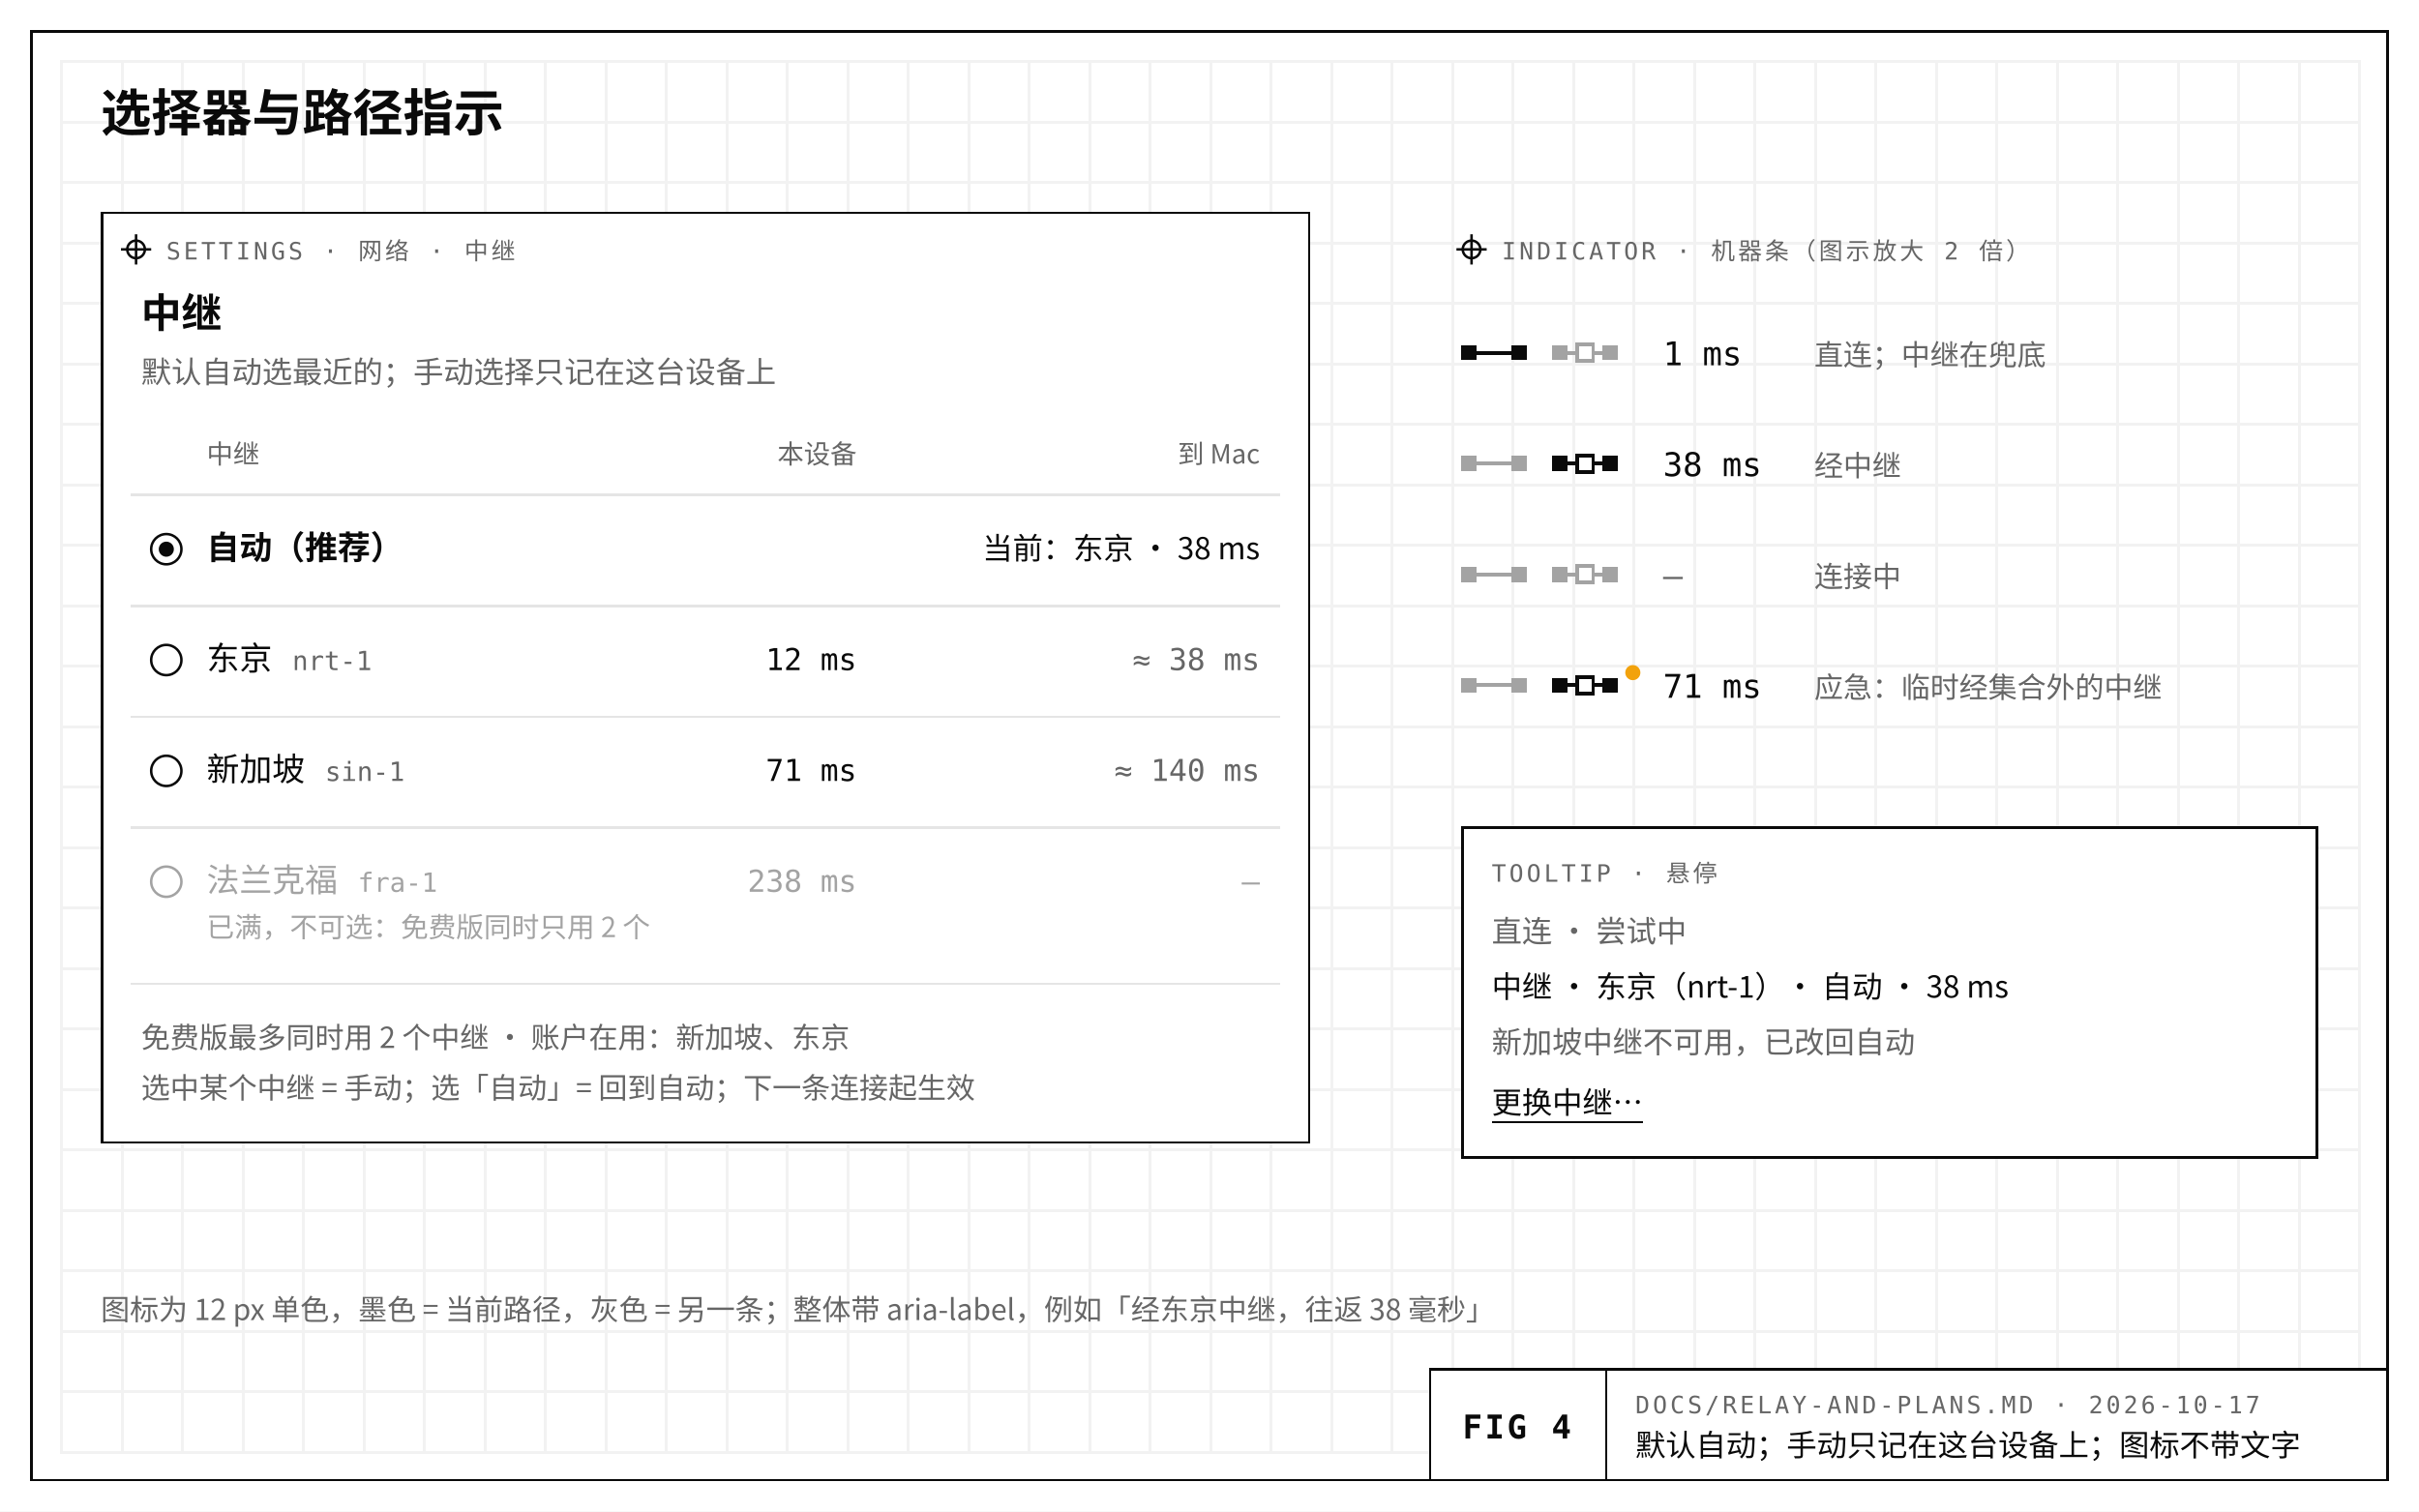
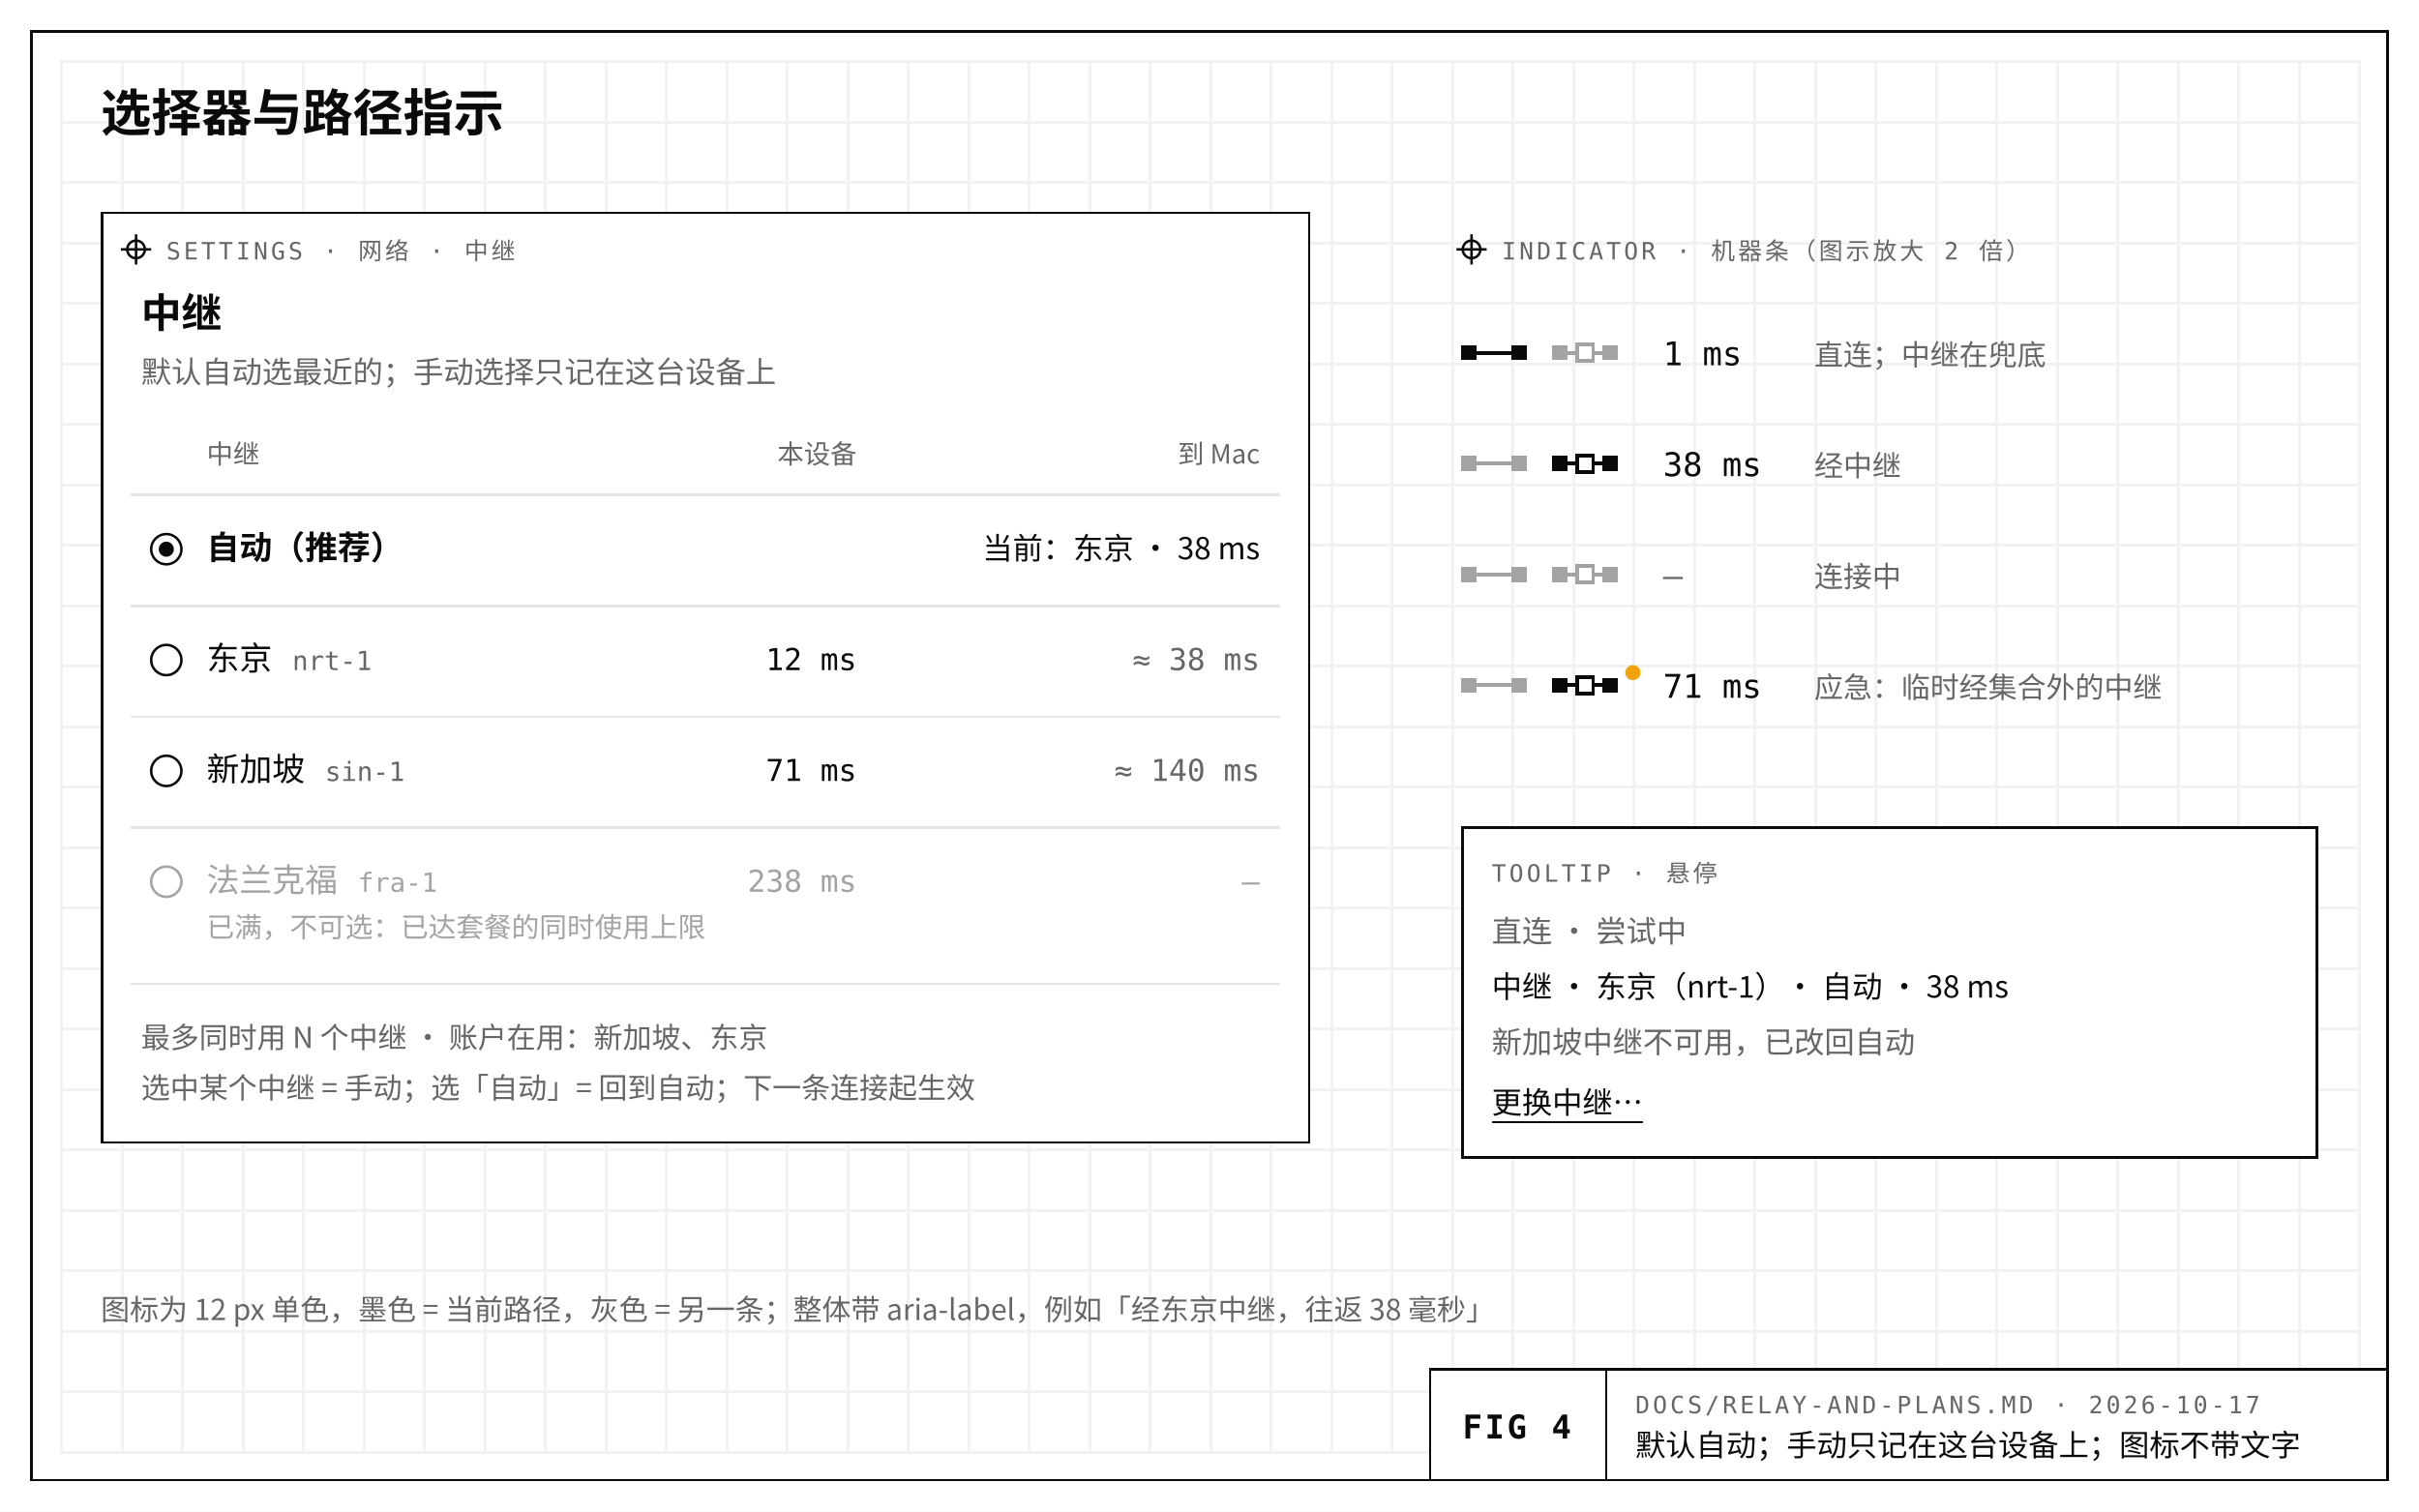
<svg xmlns="http://www.w3.org/2000/svg" width="960" height="600" viewBox="0 0 960 600">
  <defs>
    <marker id="a-ink" viewBox="0 0 8 8" refX="7" refY="4" markerWidth="3.5" markerHeight="3.5" orient="auto-start-reverse" markerUnits="strokeWidth">
      <path d="M0 0L8 4L0 8z" fill="#0a0a0a" />
    </marker>
    <marker id="a-faint" viewBox="0 0 8 8" refX="7" refY="4" markerWidth="3.5" markerHeight="3.5" orient="auto-start-reverse" markerUnits="strokeWidth">
      <path d="M0 0L8 4L0 8z" fill="#a3a3a3" />
    </marker>
    <marker id="a-ok" viewBox="0 0 8 8" refX="7" refY="4" markerWidth="3.5" markerHeight="3.5" orient="auto-start-reverse" markerUnits="strokeWidth">
      <path d="M0 0L8 4L0 8z" fill="#128a3c" />
    </marker>
    <marker id="a-muted" viewBox="0 0 8 8" refX="7" refY="4" markerWidth="3.5" markerHeight="3.5" orient="auto-start-reverse" markerUnits="strokeWidth">
      <path d="M0 0L8 4L0 8z" fill="#666666" />
    </marker>
  </defs>
  <rect width="960" height="600" fill="#ffffff" />
  <path d="M24.5 24V576M48.5 24V576M72.5 24V576M96.5 24V576M120.5 24V576M144.5 24V576M168.5 24V576M192.5 24V576M216.5 24V576M240.5 24V576M264.5 24V576M288.5 24V576M312.5 24V576M336.5 24V576M360.5 24V576M384.5 24V576M408.5 24V576M432.5 24V576M456.5 24V576M480.5 24V576M504.5 24V576M528.5 24V576M552.5 24V576M576.5 24V576M600.5 24V576M624.5 24V576M648.5 24V576M672.5 24V576M696.5 24V576M720.5 24V576M744.5 24V576M768.5 24V576M792.5 24V576M816.5 24V576M840.5 24V576M864.5 24V576M888.5 24V576M912.5 24V576M936.5 24V576M24 24.5H936M24 48.5H936M24 72.5H936M24 96.5H936M24 120.5H936M24 144.5H936M24 168.5H936M24 192.5H936M24 216.5H936M24 240.5H936M24 264.5H936M24 288.5H936M24 312.5H936M24 336.5H936M24 360.5H936M24 384.5H936M24 408.5H936M24 432.5H936M24 456.5H936M24 480.5H936M24 504.5H936M24 528.5H936M24 552.5H936M24 576.5H936" stroke="#f2f2f2" stroke-width="1" shape-rendering="crispEdges" />
  <rect x="12.5" y="12.5" width="935" height="575" fill="none" stroke="#0a0a0a" stroke-width="1" shape-rendering="crispEdges" />
  <rect x="567.5" y="543.5" width="380" height="44" fill="#ffffff" stroke="#0a0a0a" stroke-width="1" shape-rendering="crispEdges" />
  <path d="M637.5 543V587" stroke="#0a0a0a" stroke-width="1" shape-rendering="crispEdges" />
  <rect x="40.5" y="84.5" width="479" height="369" fill="#ffffff" stroke="#0a0a0a" stroke-width="1" shape-rendering="crispEdges" />
  <g stroke="#0a0a0a" stroke-width="1" fill="none" shape-rendering="geometricPrecision">
    <circle cx="54" cy="99" r="3.5" />
    <path d="M48 99H60M54 93V105" />
  </g>
  <text x="66" y="103" font-family="ui-monospace, 'SF Mono', SFMono-Regular, Menlo, Consolas, monospace" font-size="9.5" font-weight="400" fill="#666666" text-anchor="start" letter-spacing="1.2">SETTINGS · 网络 · 中继</text>
  <text x="56" y="130" font-family="ui-sans-serif, -apple-system, 'PingFang SC', 'Hiragino Sans GB', 'Noto Sans CJK SC', 'Microsoft YaHei', sans-serif" font-size="16" font-weight="600" fill="#0a0a0a" text-anchor="start">中继</text>
  <text x="56" y="152" font-family="ui-sans-serif, -apple-system, 'PingFang SC', 'Hiragino Sans GB', 'Noto Sans CJK SC', 'Microsoft YaHei', sans-serif" font-size="12" font-weight="400" fill="#666666" text-anchor="start">默认自动选最近的；手动选择只记在这台设备上</text>
  <text x="82" y="184" font-family="ui-monospace, 'SF Mono', SFMono-Regular, Menlo, Consolas, monospace" font-size="10.5" font-weight="400" fill="#666666" text-anchor="start">中继</text>
  <text x="340" y="184" font-family="ui-sans-serif, -apple-system, 'PingFang SC', 'Hiragino Sans GB', 'Noto Sans CJK SC', 'Microsoft YaHei', sans-serif" font-size="10.5" font-weight="400" fill="#666666" text-anchor="end">本设备</text>
  <text x="500" y="184" font-family="ui-sans-serif, -apple-system, 'PingFang SC', 'Hiragino Sans GB', 'Noto Sans CJK SC', 'Microsoft YaHei', sans-serif" font-size="10.5" font-weight="400" fill="#666666" text-anchor="end">到 Mac</text>
  <path d="M52 196.5H508" stroke="#e5e5e5" stroke-width="1" shape-rendering="crispEdges" />
  <circle cx="66" cy="218" r="6" fill="#ffffff" stroke="#0a0a0a" stroke-width="1" shape-rendering="geometricPrecision" />
  <circle cx="66" cy="218" r="3" fill="#0a0a0a" shape-rendering="geometricPrecision" />
  <text x="82" y="222" font-family="ui-sans-serif, -apple-system, 'PingFang SC', 'Hiragino Sans GB', 'Noto Sans CJK SC', 'Microsoft YaHei', sans-serif" font-size="13" font-weight="600" fill="#0a0a0a" text-anchor="start">自动（推荐）</text>
  <text x="500" y="222" font-family="ui-sans-serif, -apple-system, 'PingFang SC', 'Hiragino Sans GB', 'Noto Sans CJK SC', 'Microsoft YaHei', sans-serif" font-size="12" font-weight="400" fill="#0a0a0a" text-anchor="end">当前：东京 · 38 ms</text>
  <path d="M52 240.5H508" stroke="#e5e5e5" stroke-width="1" shape-rendering="crispEdges" />
  <circle cx="66" cy="262" r="6" fill="#ffffff" stroke="#0a0a0a" stroke-width="1" shape-rendering="geometricPrecision" />
  <text x="82" y="266" font-family="ui-sans-serif, -apple-system, 'PingFang SC', 'Hiragino Sans GB', 'Noto Sans CJK SC', 'Microsoft YaHei', sans-serif" font-size="13" font-weight="400" fill="#0a0a0a" text-anchor="start">东京</text>
  <text x="116" y="266" font-family="ui-monospace, 'SF Mono', SFMono-Regular, Menlo, Consolas, monospace" font-size="10.5" font-weight="400" fill="#666666" text-anchor="start">nrt-1</text>
  <text x="340" y="266" font-family="ui-monospace, 'SF Mono', SFMono-Regular, Menlo, Consolas, monospace" font-size="12" font-weight="400" fill="#0a0a0a" text-anchor="end">12 ms</text>
  <text x="500" y="266" font-family="ui-monospace, 'SF Mono', SFMono-Regular, Menlo, Consolas, monospace" font-size="12" font-weight="400" fill="#666666" text-anchor="end">≈ 38 ms</text>
  <path d="M52 284.5H508" stroke="#e5e5e5" stroke-width="1" shape-rendering="crispEdges" />
  <circle cx="66" cy="306" r="6" fill="#ffffff" stroke="#0a0a0a" stroke-width="1" shape-rendering="geometricPrecision" />
  <text x="82" y="310" font-family="ui-sans-serif, -apple-system, 'PingFang SC', 'Hiragino Sans GB', 'Noto Sans CJK SC', 'Microsoft YaHei', sans-serif" font-size="13" font-weight="400" fill="#0a0a0a" text-anchor="start">新加坡</text>
  <text x="129" y="310" font-family="ui-monospace, 'SF Mono', SFMono-Regular, Menlo, Consolas, monospace" font-size="10.5" font-weight="400" fill="#666666" text-anchor="start">sin-1</text>
  <text x="340" y="310" font-family="ui-monospace, 'SF Mono', SFMono-Regular, Menlo, Consolas, monospace" font-size="12" font-weight="400" fill="#0a0a0a" text-anchor="end">71 ms</text>
  <text x="500" y="310" font-family="ui-monospace, 'SF Mono', SFMono-Regular, Menlo, Consolas, monospace" font-size="12" font-weight="400" fill="#666666" text-anchor="end">≈ 140 ms</text>
  <path d="M52 328.5H508" stroke="#e5e5e5" stroke-width="1" shape-rendering="crispEdges" />
  <circle cx="66" cy="350" r="6" fill="#ffffff" stroke="#a3a3a3" stroke-width="1" shape-rendering="geometricPrecision" />
  <text x="82" y="354" font-family="ui-sans-serif, -apple-system, 'PingFang SC', 'Hiragino Sans GB', 'Noto Sans CJK SC', 'Microsoft YaHei', sans-serif" font-size="13" font-weight="400" fill="#a3a3a3" text-anchor="start">法兰克福</text>
  <text x="142" y="354" font-family="ui-monospace, 'SF Mono', SFMono-Regular, Menlo, Consolas, monospace" font-size="10.5" font-weight="400" fill="#a3a3a3" text-anchor="start">fra-1</text>
  <text x="340" y="354" font-family="ui-monospace, 'SF Mono', SFMono-Regular, Menlo, Consolas, monospace" font-size="12" font-weight="400" fill="#a3a3a3" text-anchor="end">238 ms</text>
  <text x="500" y="354" font-family="ui-monospace, 'SF Mono', SFMono-Regular, Menlo, Consolas, monospace" font-size="12" font-weight="400" fill="#a3a3a3" text-anchor="end">—</text>
-   <text x="82" y="372" font-family="ui-sans-serif, -apple-system, 'PingFang SC', 'Hiragino Sans GB', 'Noto Sans CJK SC', 'Microsoft YaHei', sans-serif" font-size="11" font-weight="400" fill="#a3a3a3" text-anchor="start">已满，不可选：免费版同时只用 2 个</text>
+   <text x="82" y="372" font-family="ui-sans-serif, -apple-system, 'PingFang SC', 'Hiragino Sans GB', 'Noto Sans CJK SC', 'Microsoft YaHei', sans-serif" font-size="11" font-weight="400" fill="#a3a3a3" text-anchor="start">已满，不可选：已达套餐的同时使用上限</text>
  <path d="M52 390.5H508" stroke="#e5e5e5" stroke-width="1" shape-rendering="crispEdges" />
-   <text x="56" y="416" font-family="ui-sans-serif, -apple-system, 'PingFang SC', 'Hiragino Sans GB', 'Noto Sans CJK SC', 'Microsoft YaHei', sans-serif" font-size="11.5" font-weight="400" fill="#666666" text-anchor="start">免费版最多同时用 2 个中继 · 账户在用：新加坡、东京</text>
+   <text x="56" y="416" font-family="ui-sans-serif, -apple-system, 'PingFang SC', 'Hiragino Sans GB', 'Noto Sans CJK SC', 'Microsoft YaHei', sans-serif" font-size="11.5" font-weight="400" fill="#666666" text-anchor="start">最多同时用 N 个中继 · 账户在用：新加坡、东京</text>
  <text x="56" y="436" font-family="ui-sans-serif, -apple-system, 'PingFang SC', 'Hiragino Sans GB', 'Noto Sans CJK SC', 'Microsoft YaHei', sans-serif" font-size="11.5" font-weight="400" fill="#666666" text-anchor="start">选中某个中继 = 手动；选「自动」= 回到自动；下一条连接起生效</text>
  <g stroke="#0a0a0a" stroke-width="1" fill="none" shape-rendering="geometricPrecision">
    <circle cx="584" cy="99" r="3.5" />
    <path d="M578 99H590M584 93V105" />
  </g>
  <text x="596" y="103" font-family="ui-monospace, 'SF Mono', SFMono-Regular, Menlo, Consolas, monospace" font-size="9.5" font-weight="400" fill="#666666" text-anchor="start" letter-spacing="1.2">INDICATOR · 机器条（图示放大 2 倍）</text>
  <g shape-rendering="crispEdges">
    <rect x="580" y="137" width="6" height="6" fill="#0a0a0a" />
    <rect x="600" y="137" width="6" height="6" fill="#0a0a0a" />
    <path d="M586 140H600" stroke="#0a0a0a" stroke-width="1.5" />
  </g>
  <g shape-rendering="crispEdges">
    <rect x="616" y="137" width="6" height="6" fill="#a3a3a3" />
    <rect x="636" y="137" width="6" height="6" fill="#a3a3a3" />
    <path d="M622 140H636" stroke="#a3a3a3" stroke-width="1.5" />
    <rect x="625.75" y="136.75" width="6.5" height="6.5" fill="#ffffff" stroke="#a3a3a3" stroke-width="1.5" />
  </g>
  <text x="660" y="145" font-family="ui-monospace, 'SF Mono', SFMono-Regular, Menlo, Consolas, monospace" font-size="13" font-weight="400" fill="#0a0a0a" text-anchor="start">1 ms</text>
  <text x="720" y="145" font-family="ui-sans-serif, -apple-system, 'PingFang SC', 'Hiragino Sans GB', 'Noto Sans CJK SC', 'Microsoft YaHei', sans-serif" font-size="11.5" font-weight="400" fill="#666666" text-anchor="start">直连；中继在兜底</text>
  <g shape-rendering="crispEdges">
    <rect x="580" y="181" width="6" height="6" fill="#a3a3a3" />
    <rect x="600" y="181" width="6" height="6" fill="#a3a3a3" />
    <path d="M586 184H600" stroke="#a3a3a3" stroke-width="1.5" />
  </g>
  <g shape-rendering="crispEdges">
    <rect x="616" y="181" width="6" height="6" fill="#0a0a0a" />
    <rect x="636" y="181" width="6" height="6" fill="#0a0a0a" />
    <path d="M622 184H636" stroke="#0a0a0a" stroke-width="1.5" />
    <rect x="625.75" y="180.75" width="6.5" height="6.5" fill="#ffffff" stroke="#0a0a0a" stroke-width="1.5" />
  </g>
  <text x="660" y="189" font-family="ui-monospace, 'SF Mono', SFMono-Regular, Menlo, Consolas, monospace" font-size="13" font-weight="400" fill="#0a0a0a" text-anchor="start">38 ms</text>
  <text x="720" y="189" font-family="ui-sans-serif, -apple-system, 'PingFang SC', 'Hiragino Sans GB', 'Noto Sans CJK SC', 'Microsoft YaHei', sans-serif" font-size="11.5" font-weight="400" fill="#666666" text-anchor="start">经中继</text>
  <g shape-rendering="crispEdges">
    <rect x="580" y="225" width="6" height="6" fill="#a3a3a3" />
    <rect x="600" y="225" width="6" height="6" fill="#a3a3a3" />
    <path d="M586 228H600" stroke="#a3a3a3" stroke-width="1.5" />
  </g>
  <g shape-rendering="crispEdges">
    <rect x="616" y="225" width="6" height="6" fill="#a3a3a3" />
    <rect x="636" y="225" width="6" height="6" fill="#a3a3a3" />
    <path d="M622 228H636" stroke="#a3a3a3" stroke-width="1.5" />
    <rect x="625.75" y="224.75" width="6.5" height="6.5" fill="#ffffff" stroke="#a3a3a3" stroke-width="1.5" />
  </g>
  <text x="660" y="233" font-family="ui-monospace, 'SF Mono', SFMono-Regular, Menlo, Consolas, monospace" font-size="13" font-weight="400" fill="#666666" text-anchor="start">—</text>
  <text x="720" y="233" font-family="ui-sans-serif, -apple-system, 'PingFang SC', 'Hiragino Sans GB', 'Noto Sans CJK SC', 'Microsoft YaHei', sans-serif" font-size="11.5" font-weight="400" fill="#666666" text-anchor="start">连接中</text>
  <g shape-rendering="crispEdges">
    <rect x="580" y="269" width="6" height="6" fill="#a3a3a3" />
    <rect x="600" y="269" width="6" height="6" fill="#a3a3a3" />
    <path d="M586 272H600" stroke="#a3a3a3" stroke-width="1.5" />
  </g>
  <g shape-rendering="crispEdges">
    <rect x="616" y="269" width="6" height="6" fill="#0a0a0a" />
    <rect x="636" y="269" width="6" height="6" fill="#0a0a0a" />
    <path d="M622 272H636" stroke="#0a0a0a" stroke-width="1.5" />
    <rect x="625.75" y="268.75" width="6.5" height="6.5" fill="#ffffff" stroke="#0a0a0a" stroke-width="1.5" />
  </g>
  <circle cx="648" cy="267" r="3" fill="#f2a20c" shape-rendering="geometricPrecision" />
  <text x="660" y="277" font-family="ui-monospace, 'SF Mono', SFMono-Regular, Menlo, Consolas, monospace" font-size="13" font-weight="400" fill="#0a0a0a" text-anchor="start">71 ms</text>
  <text x="720" y="277" font-family="ui-sans-serif, -apple-system, 'PingFang SC', 'Hiragino Sans GB', 'Noto Sans CJK SC', 'Microsoft YaHei', sans-serif" font-size="11.5" font-weight="400" fill="#666666" text-anchor="start">应急：临时经集合外的中继</text>
  <rect x="580.5" y="328.5" width="339" height="131" fill="#ffffff" stroke="#0a0a0a" stroke-width="1" shape-rendering="crispEdges" />
  <text x="592" y="350" font-family="ui-monospace, 'SF Mono', SFMono-Regular, Menlo, Consolas, monospace" font-size="9.5" font-weight="400" fill="#666666" text-anchor="start" letter-spacing="1.2">TOOLTIP · 悬停</text>
  <text x="592" y="374" font-family="ui-sans-serif, -apple-system, 'PingFang SC', 'Hiragino Sans GB', 'Noto Sans CJK SC', 'Microsoft YaHei', sans-serif" font-size="12" font-weight="400" fill="#666666" text-anchor="start">直连 · 尝试中</text>
  <text x="592" y="396" font-family="ui-sans-serif, -apple-system, 'PingFang SC', 'Hiragino Sans GB', 'Noto Sans CJK SC', 'Microsoft YaHei', sans-serif" font-size="12" font-weight="400" fill="#0a0a0a" text-anchor="start">中继 · 东京（nrt-1）· 自动 · 38 ms</text>
  <text x="592" y="418" font-family="ui-sans-serif, -apple-system, 'PingFang SC', 'Hiragino Sans GB', 'Noto Sans CJK SC', 'Microsoft YaHei', sans-serif" font-size="12" font-weight="400" fill="#666666" text-anchor="start">新加坡中继不可用，已改回自动</text>
  <text x="592" y="442" font-family="ui-sans-serif, -apple-system, 'PingFang SC', 'Hiragino Sans GB', 'Noto Sans CJK SC', 'Microsoft YaHei', sans-serif" font-size="12" font-weight="400" fill="#0a0a0a" text-anchor="start">更换中继…</text>
  <path d="M592 445.5H652" stroke="#0a0a0a" stroke-width="1" shape-rendering="crispEdges" />
  <text x="40" y="524" font-family="ui-sans-serif, -apple-system, 'PingFang SC', 'Hiragino Sans GB', 'Noto Sans CJK SC', 'Microsoft YaHei', sans-serif" font-size="11.5" font-weight="400" fill="#666666" text-anchor="start">图标为 12 px 单色，墨色 = 当前路径，灰色 = 另一条；整体带 aria-label，例如「经东京中继，往返 38 毫秒」</text>
  <text x="602" y="571" font-family="ui-monospace, 'SF Mono', SFMono-Regular, Menlo, Consolas, monospace" font-size="13" font-weight="600" fill="#0a0a0a" text-anchor="middle" letter-spacing="1">FIG 4</text>
  <text x="649" y="561" font-family="ui-monospace, 'SF Mono', SFMono-Regular, Menlo, Consolas, monospace" font-size="9.5" fill="#666666" letter-spacing="1.2">DOCS/RELAY-AND-PLANS.MD · 2026-10-17</text>
  <text x="649" y="578" font-family="ui-sans-serif, -apple-system, 'PingFang SC', 'Hiragino Sans GB', 'Noto Sans CJK SC', 'Microsoft YaHei', sans-serif" font-size="12" fill="#0a0a0a">默认自动；手动只记在这台设备上；图标不带文字</text>
  <text x="40" y="52" font-family="ui-sans-serif, -apple-system, 'PingFang SC', 'Hiragino Sans GB', 'Noto Sans CJK SC', 'Microsoft YaHei', sans-serif" font-size="20" font-weight="600" fill="#0a0a0a">选择器与路径指示</text>
</svg>
